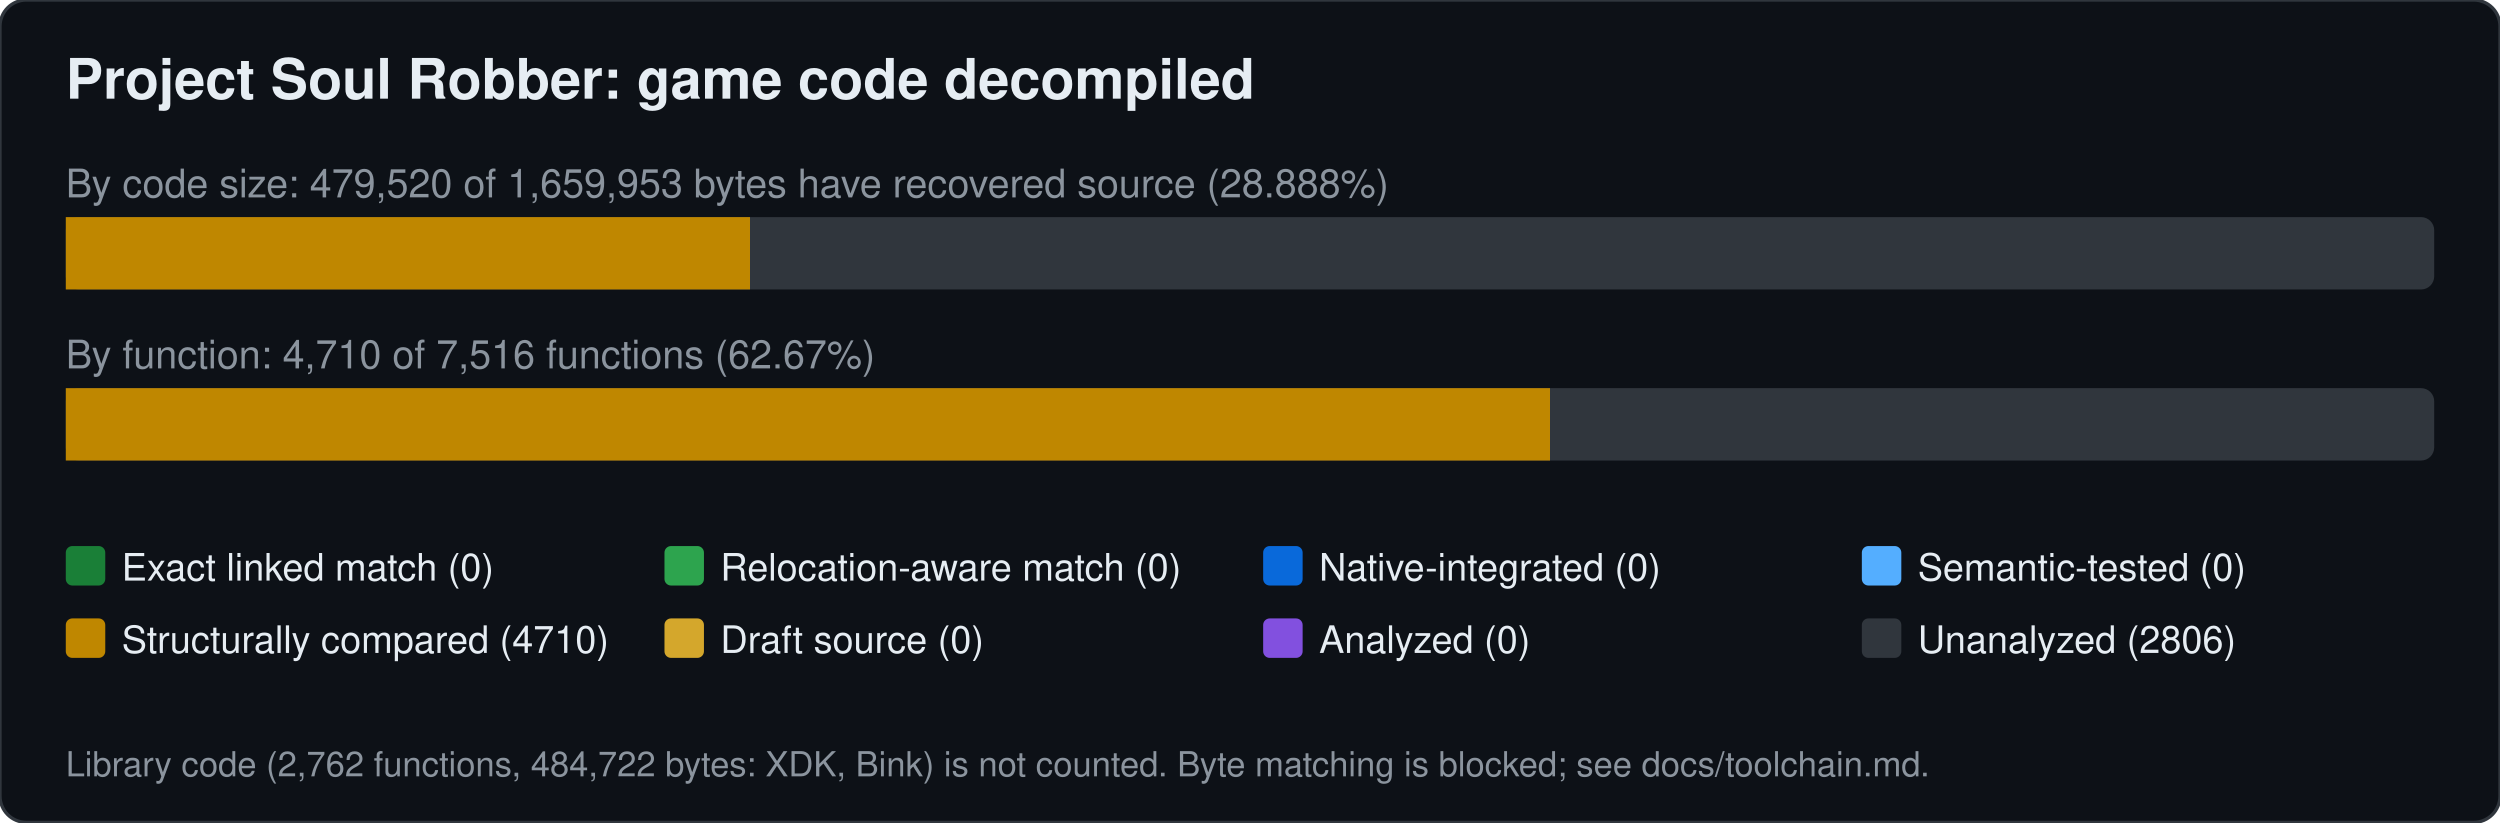
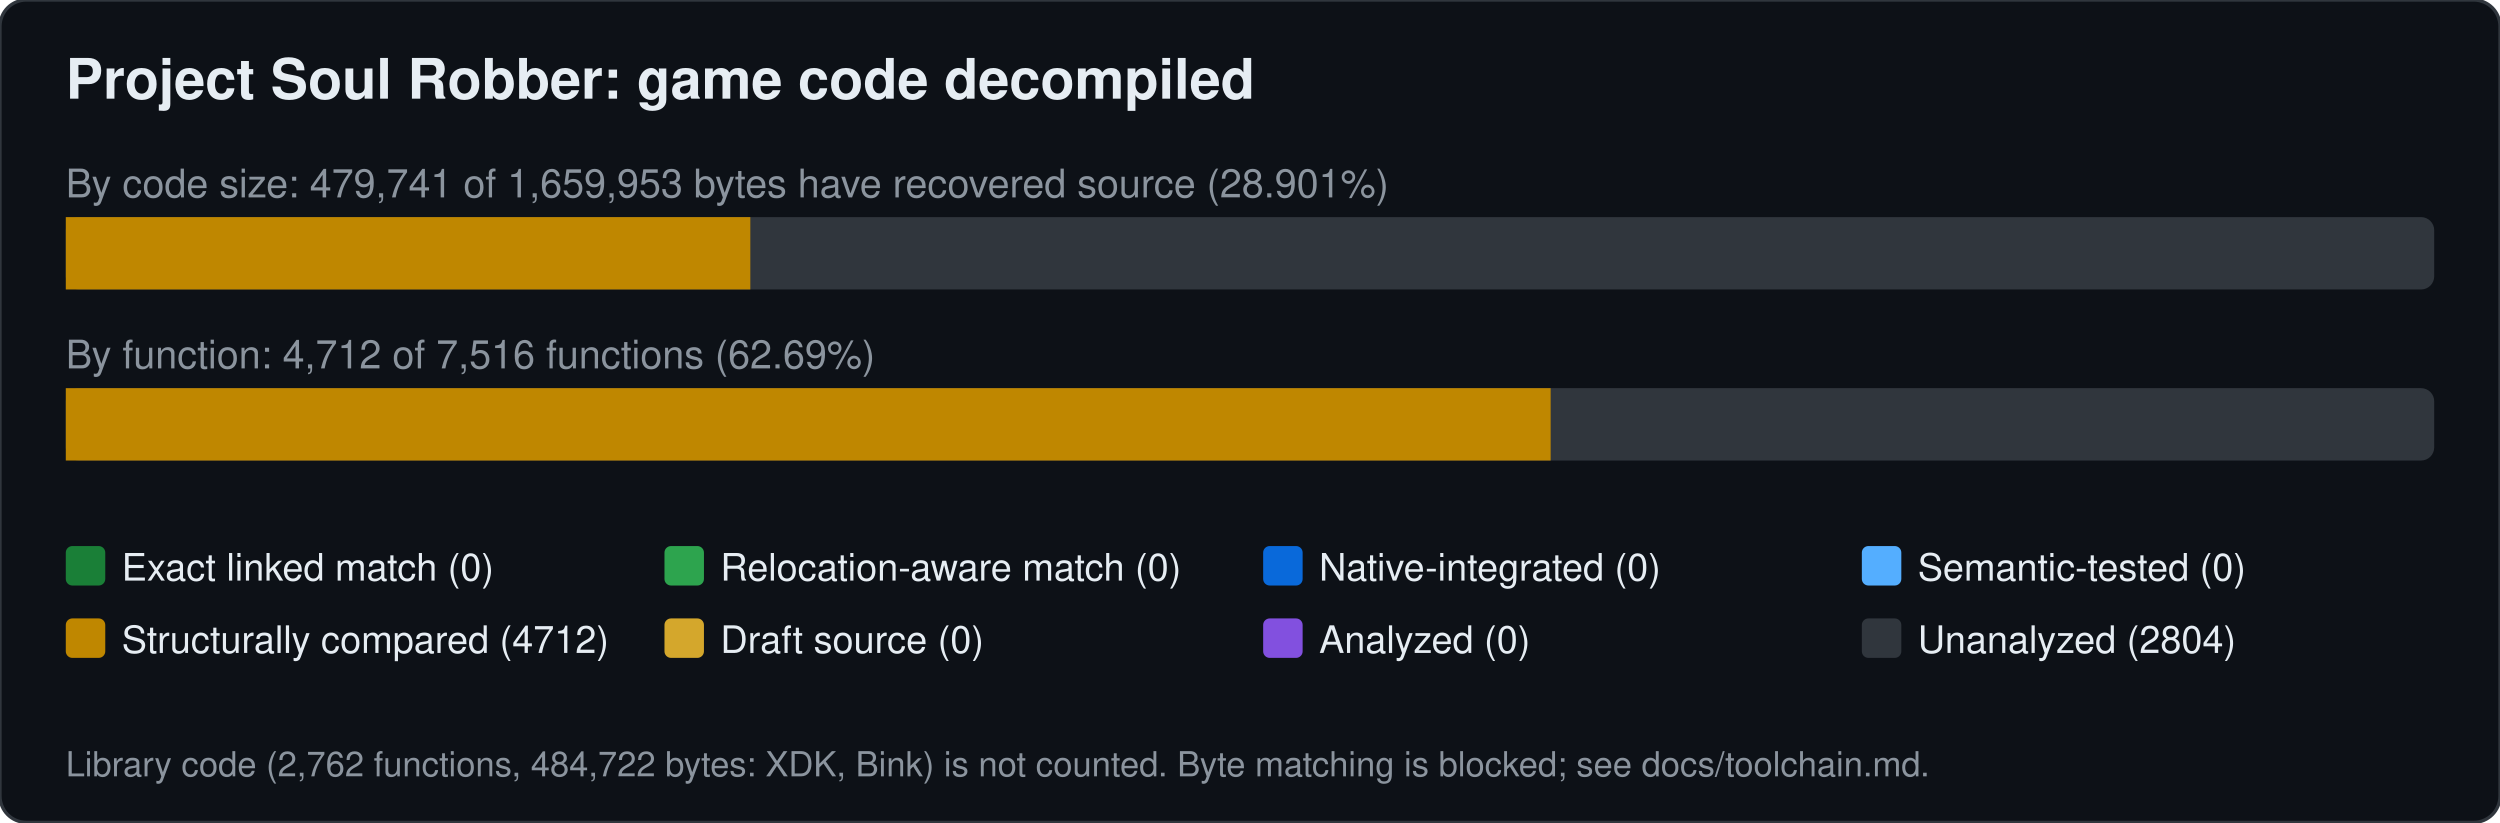
<svg xmlns="http://www.w3.org/2000/svg" width="760" height="250" viewBox="0 0 760 250" font-family="Segoe UI,Helvetica,Arial,sans-serif">
  <rect width="760" height="250" rx="8" fill="#0d1117" stroke="#30363d" />
  <text x="20" y="30" font-size="17" font-weight="600" fill="#e6edf3">Project Soul Robber: game code decompiled</text>
-   <text x="20" y="60" font-size="12" fill="#8b949e">By code size: 479,520 of 1,659,953 bytes have recovered source (28.888%)</text>
+   <text x="20" y="60" font-size="12" fill="#8b949e">By code size: 479,741 of 1,659,953 bytes have recovered source (28.901%)</text>
  <rect x="20" y="66" width="720" height="22" rx="4" fill="#30363d" />
-   <rect x="20.0" y="66" width="208.0" height="22" fill="#bf8700" />
-   <text x="20" y="112" font-size="12" fill="#8b949e">By function: 4,710 of 7,516 functions (62.67%)</text>
+   <rect x="20.0" y="66" width="208.1" height="22" fill="#bf8700" />
+   <text x="20" y="112" font-size="12" fill="#8b949e">By function: 4,712 of 7,516 functions (62.69%)</text>
  <rect x="20" y="118" width="720" height="22" rx="4" fill="#30363d" />
-   <rect x="20.0" y="118" width="451.2" height="22" fill="#bf8700" />
+   <rect x="20.0" y="118" width="451.4" height="22" fill="#bf8700" />
  <rect x="20" y="166" width="12" height="12" rx="2" fill="#1a7f37" />
  <text x="37" y="176.5" font-size="11.5" fill="#e6edf3">Exact linked match (0)</text>
  <rect x="202" y="166" width="12" height="12" rx="2" fill="#2da44e" />
  <text x="219" y="176.5" font-size="11.5" fill="#e6edf3">Relocation-aware match (0)</text>
  <rect x="384" y="166" width="12" height="12" rx="2" fill="#0969da" />
  <text x="401" y="176.5" font-size="11.5" fill="#e6edf3">Native-integrated (0)</text>
  <rect x="566" y="166" width="12" height="12" rx="2" fill="#54aeff" />
  <text x="583" y="176.5" font-size="11.5" fill="#e6edf3">Semantic-tested (0)</text>
  <rect x="20" y="188" width="12" height="12" rx="2" fill="#bf8700" />
-   <text x="37" y="198.5" font-size="11.5" fill="#e6edf3">Structurally compared (4710)</text>
+   <text x="37" y="198.5" font-size="11.5" fill="#e6edf3">Structurally compared (4712)</text>
  <rect x="202" y="188" width="12" height="12" rx="2" fill="#d4a72c" />
  <text x="219" y="198.5" font-size="11.5" fill="#e6edf3">Draft source (0)</text>
  <rect x="384" y="188" width="12" height="12" rx="2" fill="#8250df" />
  <text x="401" y="198.5" font-size="11.5" fill="#e6edf3">Analyzed (0)</text>
  <rect x="566" y="188" width="12" height="12" rx="2" fill="#30363d" />
-   <text x="583" y="198.5" font-size="11.5" fill="#e6edf3">Unanalyzed (2806)</text>
+   <text x="583" y="198.5" font-size="11.5" fill="#e6edf3">Unanalyzed (2804)</text>
  <text x="20" y="236" font-size="10.5" fill="#8b949e">Library code (2,762 functions, 484,722 bytes: XDK, Bink) is not counted. Byte matching is blocked; see docs/toolchain.md.</text>
</svg>
